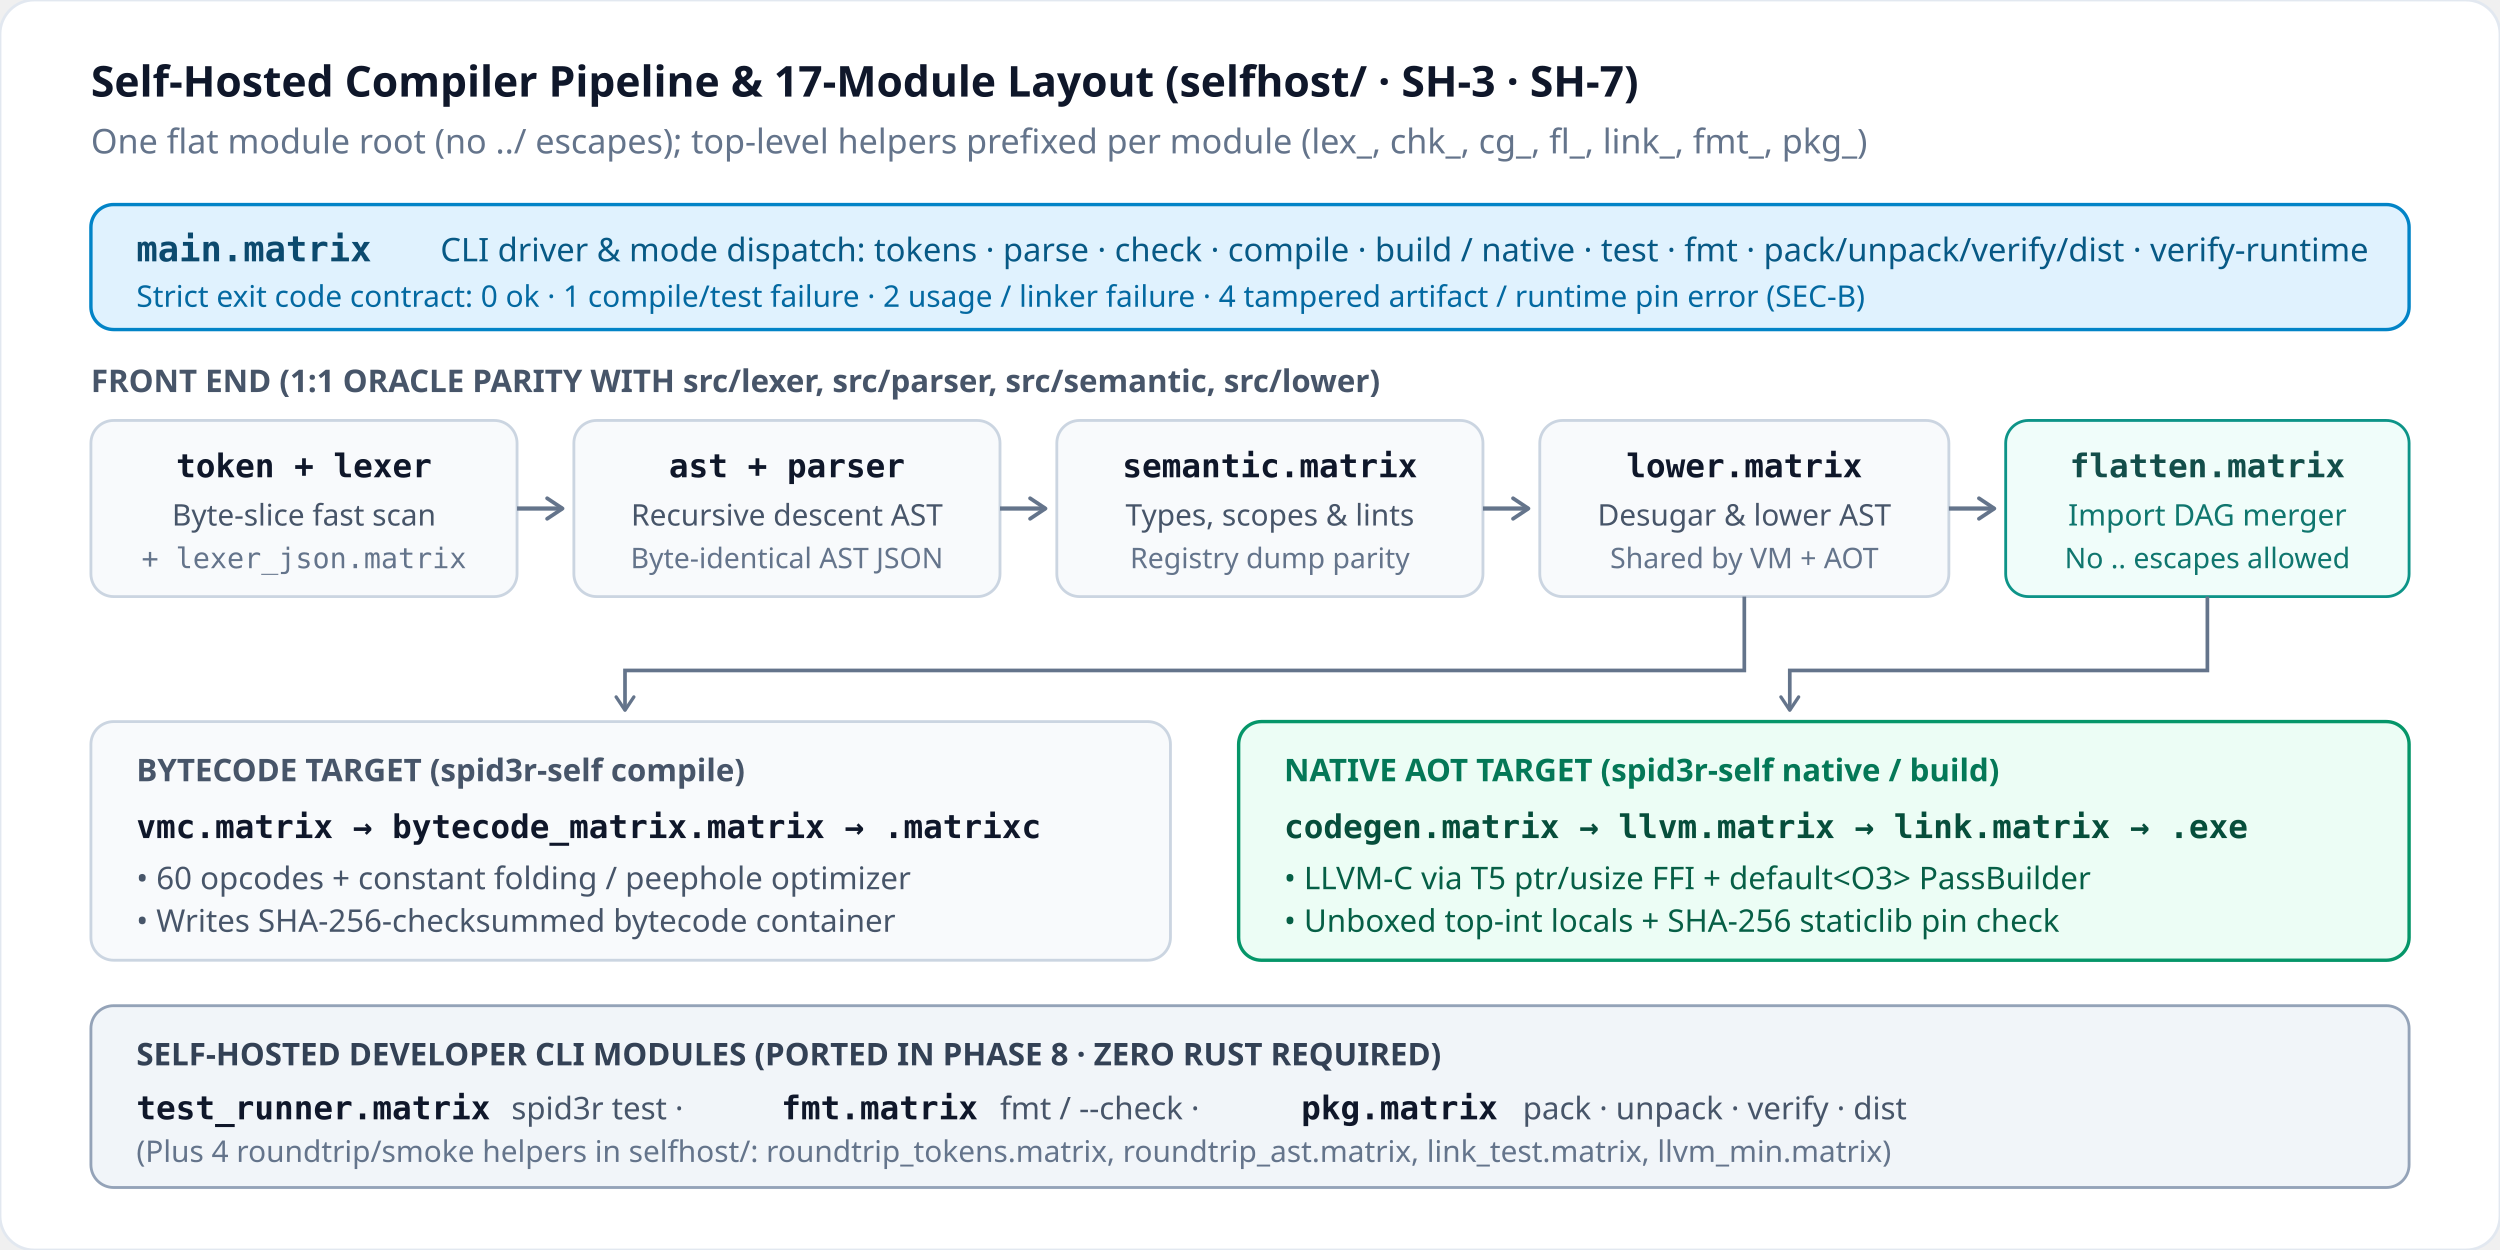
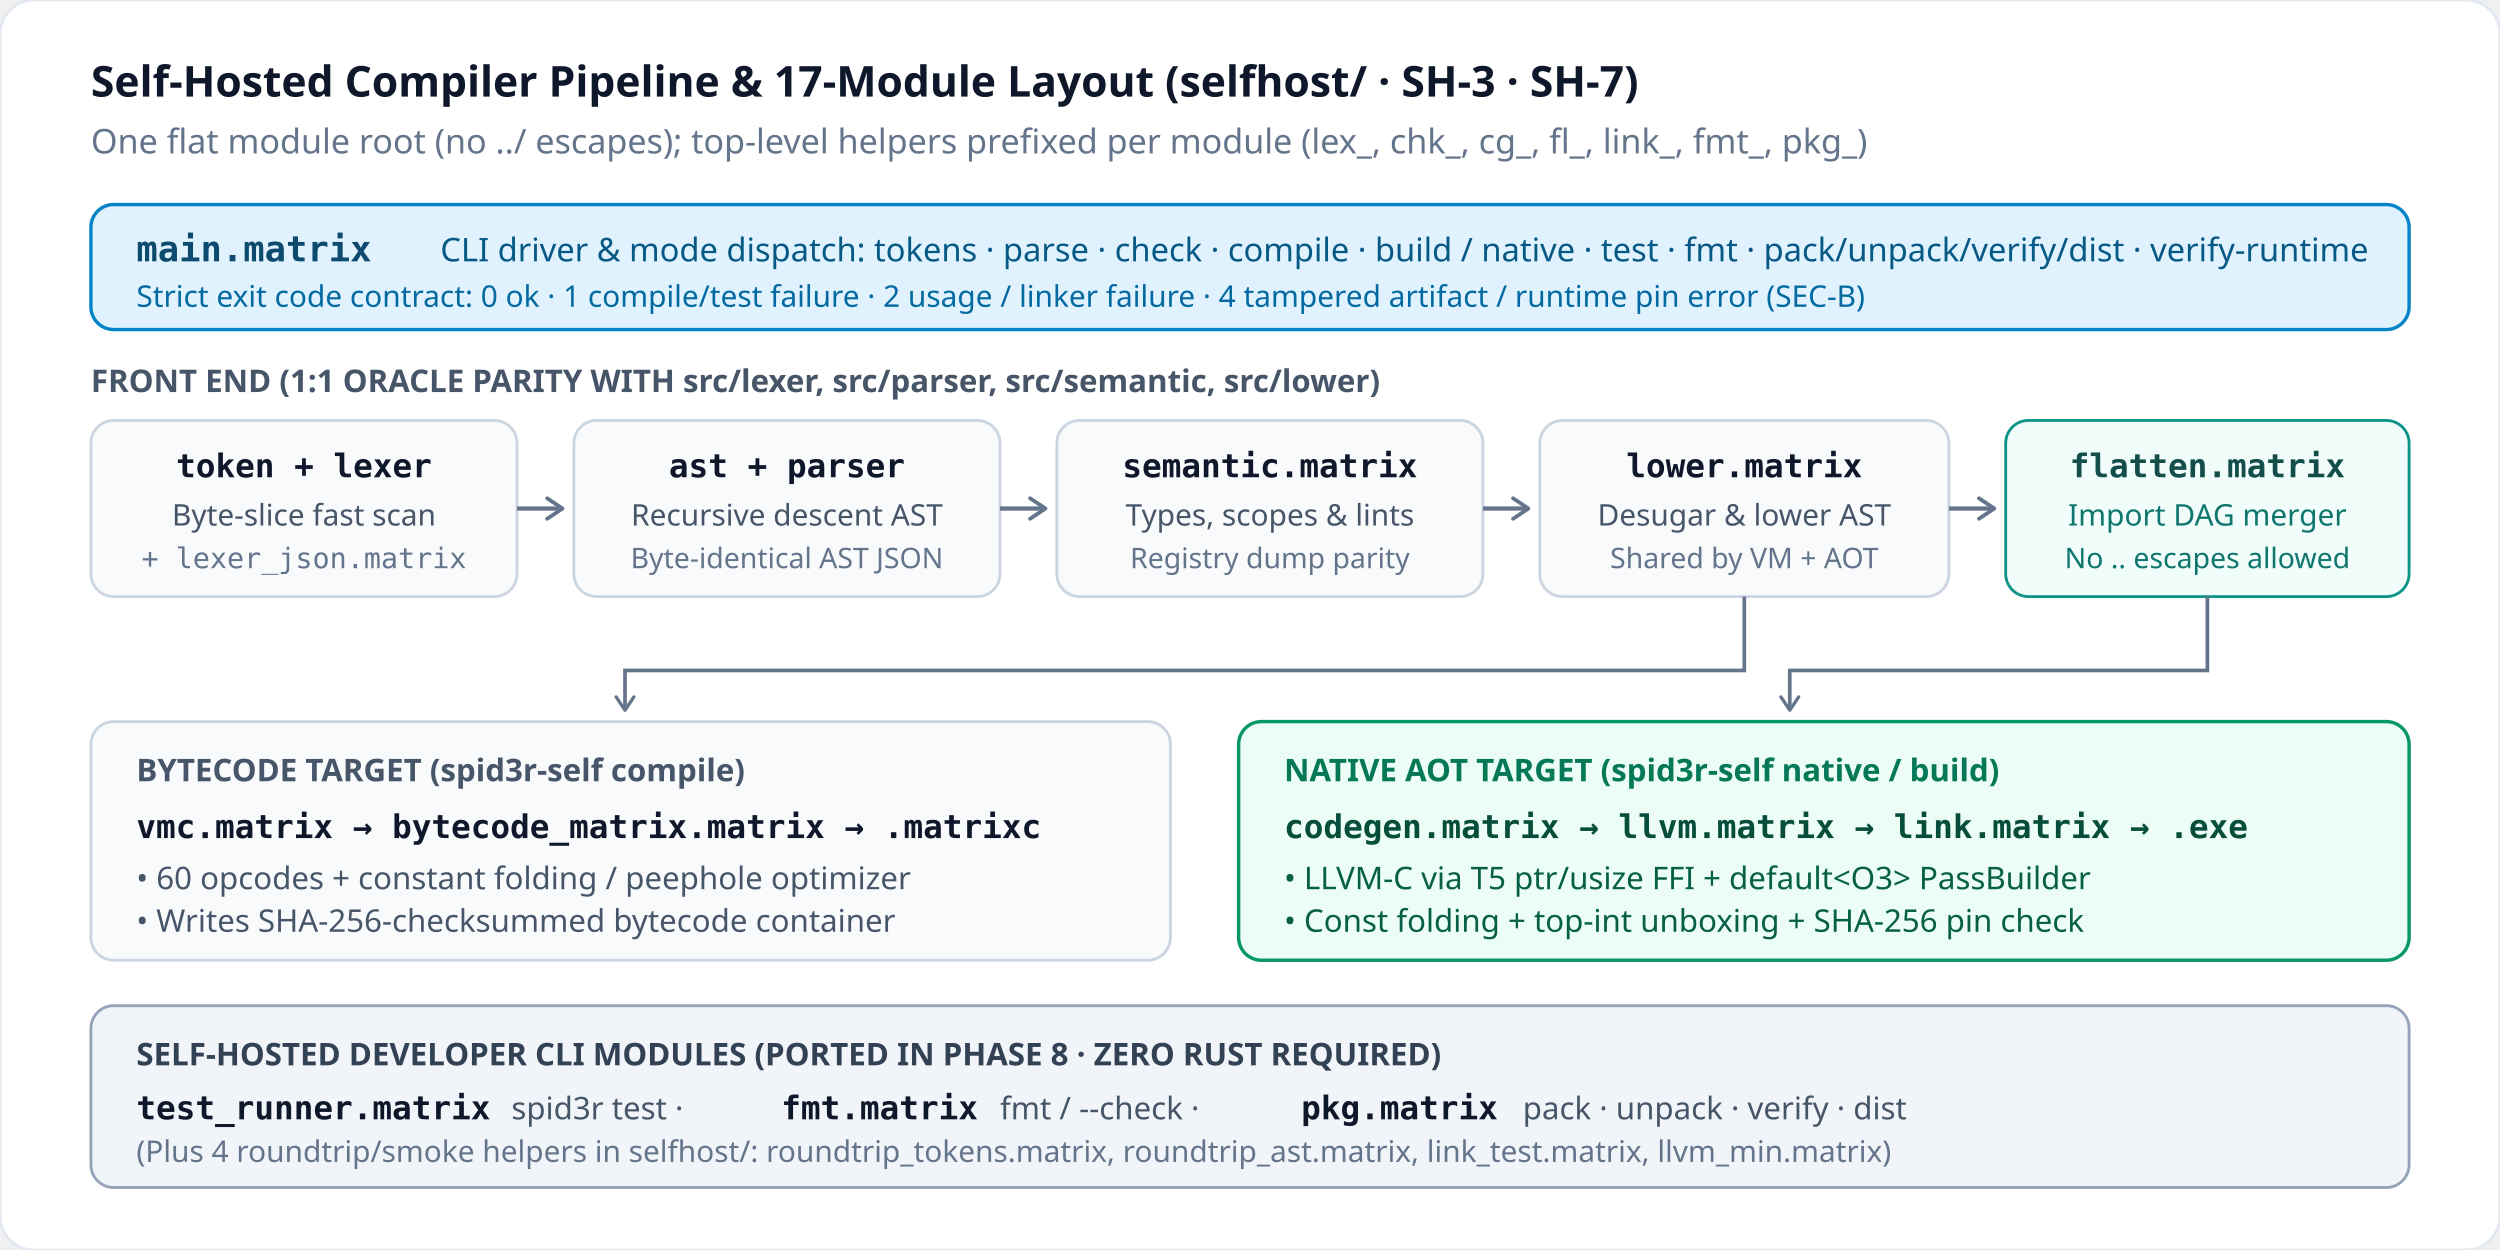
<svg xmlns="http://www.w3.org/2000/svg" viewBox="0 0 880 440" width="880" height="440" role="img">
  <defs>
    <marker id="arr-p" viewBox="0 0 10 10" refX="8" refY="5" markerWidth="6" markerHeight="6" orient="auto-start-reverse">
      <path d="M2 1L8 5L2 9" fill="none" stroke="#64748B" stroke-width="1.5" stroke-linecap="round" stroke-linejoin="round" />
    </marker>
  </defs>
  <rect x="0" y="0" width="880" height="440" rx="12" fill="#FFFFFF" stroke="#E2E8F0" stroke-width="1" />
  <text x="32" y="34" font-family="ui-sans-serif, system-ui, sans-serif" font-size="15" font-weight="700" fill="#0F172A">Self-Hosted Compiler Pipeline &amp; 17-Module Layout (selfhost/ · SH-3 · SH-7)</text>
  <text x="32" y="54" font-family="ui-sans-serif, system-ui, sans-serif" font-size="12" fill="#64748B">One flat module root (no ../ escapes); top-level helpers prefixed per module (lex_, chk_, cg_, fl_, link_, fmt_, pkg_)</text>
  <rect x="32" y="72" width="816" height="44" rx="8" fill="#E0F2FE" stroke="#0284C7" stroke-width="1.2" />
  <text x="48" y="92" font-family="ui-monospace, SFMono-Regular, Menlo, Consolas, monospace" font-size="12.5" font-weight="700" fill="#0C4A6E">main.matrix</text>
  <text x="155" y="92" font-family="ui-sans-serif, system-ui, sans-serif" font-size="11.5" fill="#075985">CLI driver &amp; mode dispatch: tokens · parse · check · compile · build / native · test · fmt · pack/unpack/verify/dist · verify-runtime</text>
  <text x="48" y="108" font-family="ui-sans-serif, system-ui, sans-serif" font-size="10.5" fill="#0369A1">Strict exit code contract: 0 ok · 1 compile/test failure · 2 usage / linker failure · 4 tampered artifact / runtime pin error (SEC-B)</text>
  <text x="32" y="138" font-family="ui-sans-serif, system-ui, sans-serif" font-size="11" font-weight="700" fill="#475569">FRONT END (1:1 ORACLE PARITY WITH src/lexer, src/parser, src/semantic, src/lower)</text>
  <rect x="32" y="148" width="150" height="62" rx="8" fill="#F8FAFC" stroke="#CBD5E1" stroke-width="1" />
  <text x="107" y="168" text-anchor="middle" font-family="ui-monospace, SFMono-Regular, Menlo, Consolas, monospace" font-size="11.5" font-weight="600" fill="#0F172A">token + lexer</text>
  <text x="107" y="185" text-anchor="middle" font-family="ui-sans-serif, system-ui, sans-serif" font-size="10.5" fill="#475569">Byte-slice fast scan</text>
  <text x="107" y="200" text-anchor="middle" font-family="ui-monospace, SFMono-Regular, Menlo, Consolas, monospace" font-size="10" fill="#64748B">+ lexer_json.matrix</text>
  <path d="M182 179 L198 179" fill="none" stroke="#64748B" stroke-width="1.5" marker-end="url(#arr-p)" />
  <rect x="202" y="148" width="150" height="62" rx="8" fill="#F8FAFC" stroke="#CBD5E1" stroke-width="1" />
  <text x="277" y="168" text-anchor="middle" font-family="ui-monospace, SFMono-Regular, Menlo, Consolas, monospace" font-size="11.5" font-weight="600" fill="#0F172A">ast + parser</text>
  <text x="277" y="185" text-anchor="middle" font-family="ui-sans-serif, system-ui, sans-serif" font-size="10.5" fill="#475569">Recursive descent AST</text>
  <text x="277" y="200" text-anchor="middle" font-family="ui-sans-serif, system-ui, sans-serif" font-size="10" fill="#64748B">Byte-identical AST JSON</text>
  <path d="M352 179 L368 179" fill="none" stroke="#64748B" stroke-width="1.5" marker-end="url(#arr-p)" />
  <rect x="372" y="148" width="150" height="62" rx="8" fill="#F8FAFC" stroke="#CBD5E1" stroke-width="1" />
  <text x="447" y="168" text-anchor="middle" font-family="ui-monospace, SFMono-Regular, Menlo, Consolas, monospace" font-size="11.5" font-weight="600" fill="#0F172A">semantic.matrix</text>
  <text x="447" y="185" text-anchor="middle" font-family="ui-sans-serif, system-ui, sans-serif" font-size="10.5" fill="#475569">Types, scopes &amp; lints</text>
  <text x="447" y="200" text-anchor="middle" font-family="ui-sans-serif, system-ui, sans-serif" font-size="10" fill="#64748B">Registry dump parity</text>
  <path d="M522 179 L538 179" fill="none" stroke="#64748B" stroke-width="1.5" marker-end="url(#arr-p)" />
  <rect x="542" y="148" width="144" height="62" rx="8" fill="#F8FAFC" stroke="#CBD5E1" stroke-width="1" />
  <text x="614" y="168" text-anchor="middle" font-family="ui-monospace, SFMono-Regular, Menlo, Consolas, monospace" font-size="11.5" font-weight="600" fill="#0F172A">lower.matrix</text>
  <text x="614" y="185" text-anchor="middle" font-family="ui-sans-serif, system-ui, sans-serif" font-size="10.5" fill="#475569">Desugar &amp; lower AST</text>
  <text x="614" y="200" text-anchor="middle" font-family="ui-sans-serif, system-ui, sans-serif" font-size="10" fill="#64748B">Shared by VM + AOT</text>
  <path d="M686 179 L702 179" fill="none" stroke="#64748B" stroke-width="1.5" marker-end="url(#arr-p)" />
  <rect x="706" y="148" width="142" height="62" rx="8" fill="#F0FDFA" stroke="#0D9488" stroke-width="1" />
  <text x="777" y="168" text-anchor="middle" font-family="ui-monospace, SFMono-Regular, Menlo, Consolas, monospace" font-size="11.5" font-weight="600" fill="#134E4A">flatten.matrix</text>
  <text x="777" y="185" text-anchor="middle" font-family="ui-sans-serif, system-ui, sans-serif" font-size="10.5" fill="#0F766E">Import DAG merger</text>
  <text x="777" y="200" text-anchor="middle" font-family="ui-sans-serif, system-ui, sans-serif" font-size="10" fill="#0F766E">No .. escapes allowed</text>
  <path d="M614 210 L614 236 L220 236 L220 250" fill="none" stroke="#64748B" stroke-width="1.3" marker-end="url(#arr-p)" />
  <path d="M777 210 L777 236 L630 236 L630 250" fill="none" stroke="#64748B" stroke-width="1.3" marker-end="url(#arr-p)" />
  <rect x="32" y="254" width="380" height="84" rx="8" fill="#F8FAFC" stroke="#CBD5E1" stroke-width="1" />
  <text x="48" y="275" font-family="ui-sans-serif, system-ui, sans-serif" font-size="11" font-weight="700" fill="#475569">BYTECODE TARGET (spid3r-self compile)</text>
  <text x="48" y="295" font-family="ui-monospace, SFMono-Regular, Menlo, Consolas, monospace" font-size="11.5" font-weight="600" fill="#0F172A">vmc.matrix → bytecode_matrix.matrix → .matrixc</text>
  <text x="48" y="313" font-family="ui-sans-serif, system-ui, sans-serif" font-size="11" fill="#475569">• 60 opcodes + constant folding / peephole optimizer</text>
  <text x="48" y="328" font-family="ui-sans-serif, system-ui, sans-serif" font-size="11" fill="#475569">• Writes SHA-256-checksummed bytecode container</text>
  <rect x="436" y="254" width="412" height="84" rx="8" fill="#ECFDF5" stroke="#059669" stroke-width="1.2" />
  <text x="452" y="275" font-family="ui-sans-serif, system-ui, sans-serif" font-size="11" font-weight="700" fill="#047857">NATIVE AOT TARGET (spid3r-self native / build)</text>
  <text x="452" y="295" font-family="ui-monospace, SFMono-Regular, Menlo, Consolas, monospace" font-size="11.5" font-weight="600" fill="#064E3B">codegen.matrix → llvm.matrix → link.matrix → .exe</text>
  <text x="452" y="313" font-family="ui-sans-serif, system-ui, sans-serif" font-size="11" fill="#065F46">• LLVM-C via T5 ptr/usize FFI + default&lt;O3&gt; PassBuilder</text>
-   <text x="452" y="328" font-family="ui-sans-serif, system-ui, sans-serif" font-size="11" fill="#065F46">• Unboxed top-int locals + SHA-256 staticlib pin check</text>
+   <text x="452" y="328" font-family="ui-sans-serif, system-ui, sans-serif" font-size="11" fill="#065F46">• Const folding + top-int unboxing + SHA-256 pin check</text>
  <rect x="32" y="354" width="816" height="64" rx="8" fill="#F1F5F9" stroke="#94A3B8" stroke-width="1" />
  <text x="48" y="375" font-family="ui-sans-serif, system-ui, sans-serif" font-size="11" font-weight="700" fill="#334155">SELF-HOSTED DEVELOPER CLI MODULES (PORTED IN PHASE 8 · ZERO RUST REQUIRED)</text>
  <text x="48" y="394" font-family="ui-monospace, SFMono-Regular, Menlo, Consolas, monospace" font-size="11.5" font-weight="600" fill="#0F172A">test_runner.matrix</text>
  <text x="180" y="394" font-family="ui-sans-serif, system-ui, sans-serif" font-size="11" fill="#475569">spid3r test   ·</text>
  <text x="275" y="394" font-family="ui-monospace, SFMono-Regular, Menlo, Consolas, monospace" font-size="11.5" font-weight="600" fill="#0F172A">fmt.matrix</text>
  <text x="352" y="394" font-family="ui-sans-serif, system-ui, sans-serif" font-size="11" fill="#475569">fmt / --check   ·</text>
  <text x="458" y="394" font-family="ui-monospace, SFMono-Regular, Menlo, Consolas, monospace" font-size="11.5" font-weight="600" fill="#0F172A">pkg.matrix</text>
  <text x="536" y="394" font-family="ui-sans-serif, system-ui, sans-serif" font-size="11" fill="#475569">pack · unpack · verify · dist</text>
  <text x="48" y="409" font-family="ui-sans-serif, system-ui, sans-serif" font-size="10.5" fill="#64748B">(Plus 4 roundtrip/smoke helpers in selfhost/: roundtrip_tokens.matrix, roundtrip_ast.matrix, link_test.matrix, llvm_min.matrix)</text>
</svg>
